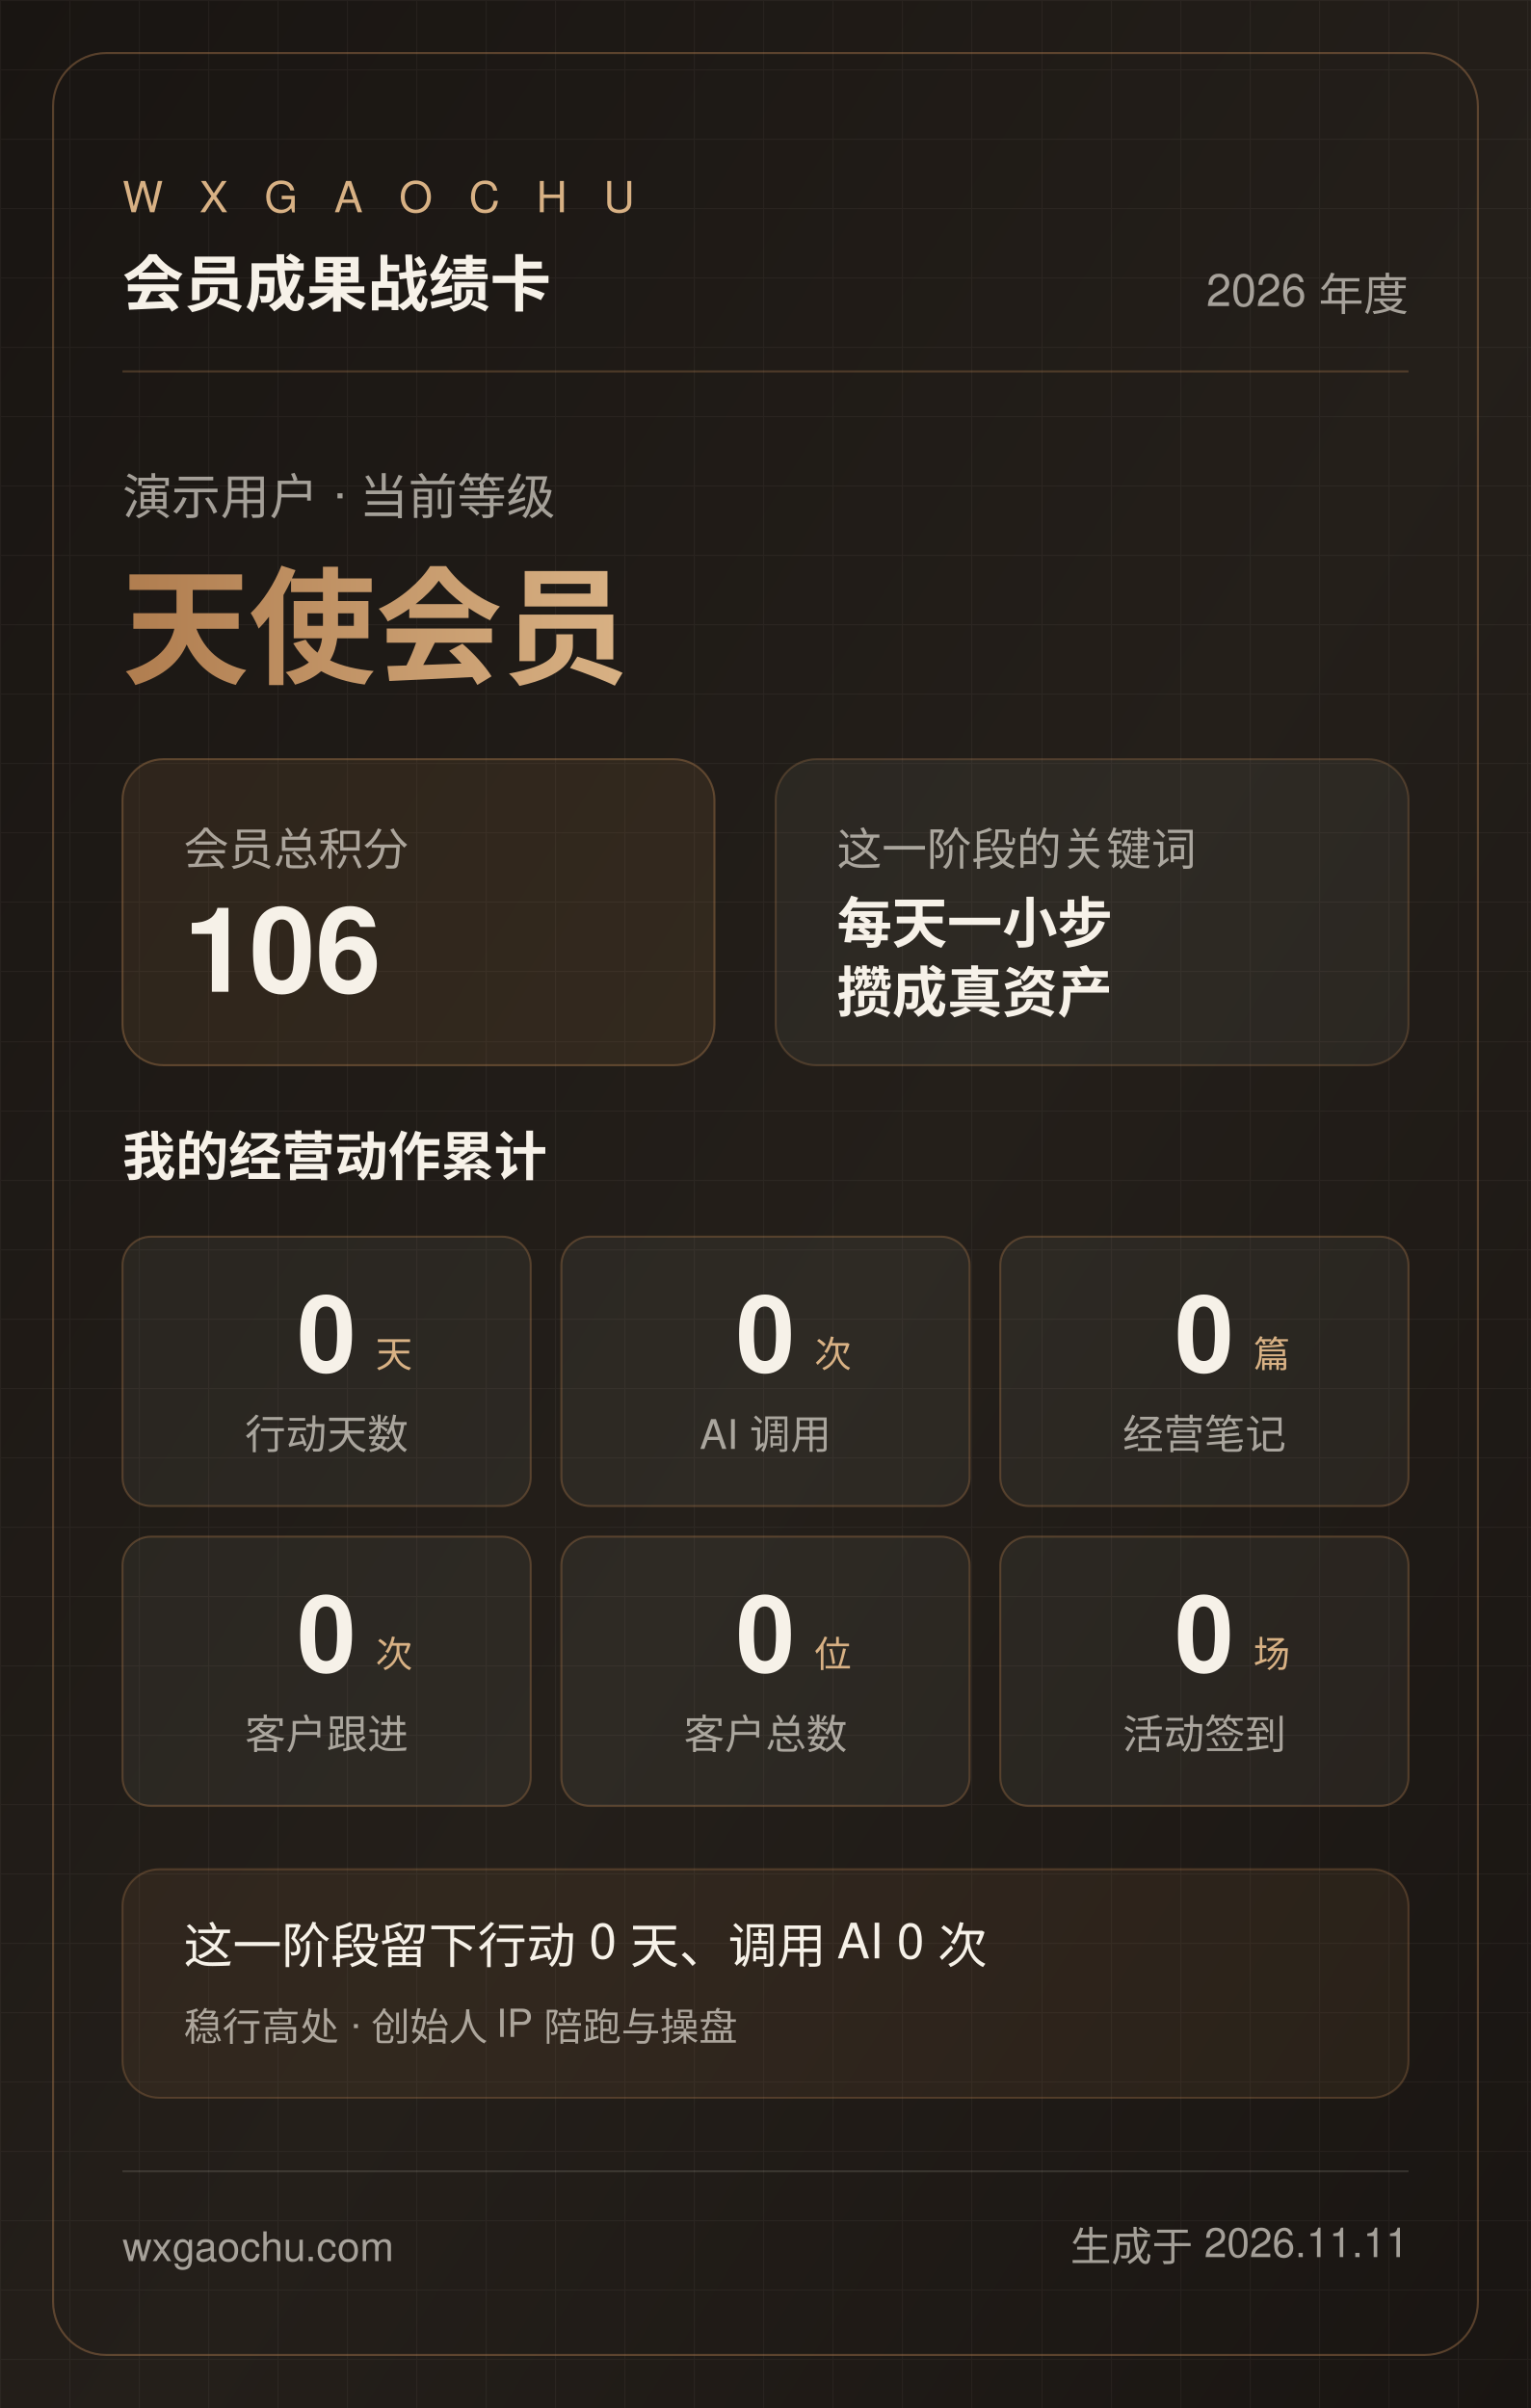
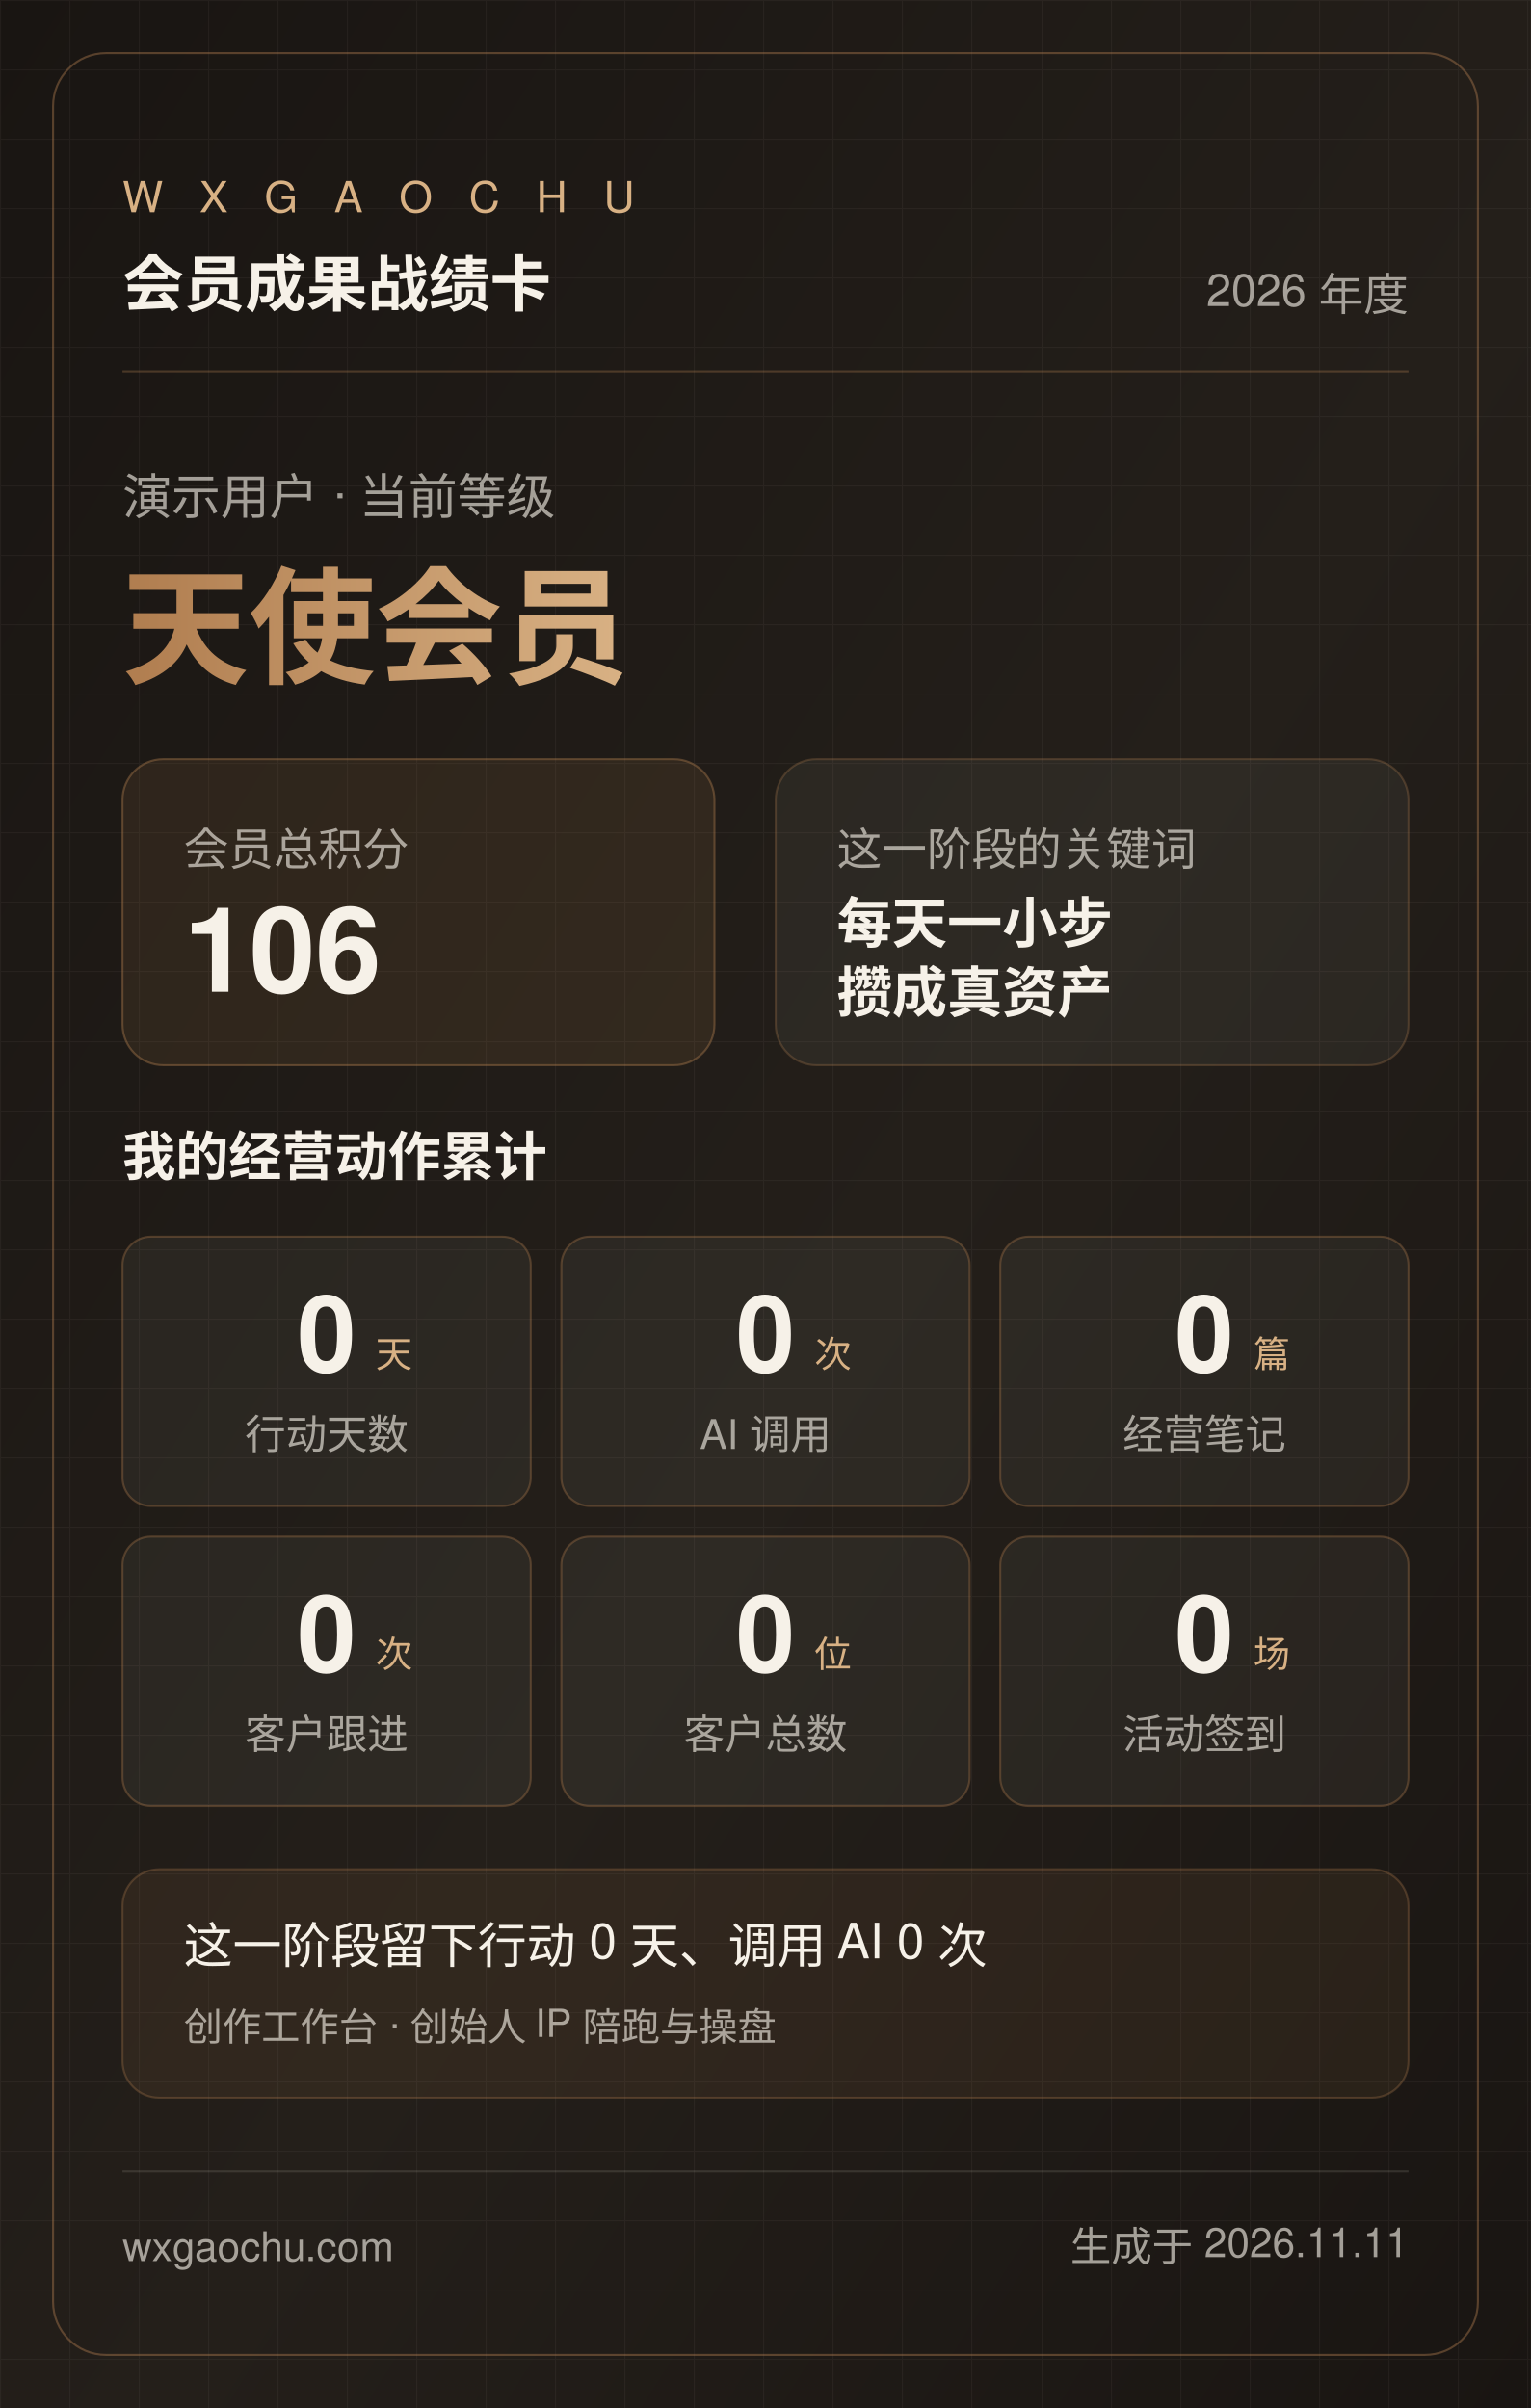
<svg xmlns="http://www.w3.org/2000/svg" width="750" height="1180" viewBox="0 0 750 1180" role="img" aria-label="会员成果战绩卡">
  <defs>
    <linearGradient id="bg" x1="0" y1="0" x2="1" y2="1">
      <stop offset="0%" stop-color="#191512" />
      <stop offset="55%" stop-color="#241f1a" />
      <stop offset="100%" stop-color="#191512" />
    </linearGradient>
    <linearGradient id="gold" x1="0" y1="0" x2="1" y2="0">
      <stop offset="0%" stop-color="#b07d4f" />
      <stop offset="100%" stop-color="#d8b184" />
    </linearGradient>
    <pattern id="grid" width="34" height="34" patternUnits="userSpaceOnUse">
      <path d="M34 0H0V34" fill="none" stroke="rgba(246,241,232,.045)" stroke-width="1" />
    </pattern>
  </defs>
  <rect width="750" height="1180" fill="url(#bg)" />
  <rect width="750" height="1180" fill="url(#grid)" />
  <rect x="26" y="26" width="698" height="1128" rx="26" fill="none" stroke="rgba(176,125,79,.42)" />
  <g font-family="'PingFang SC','Microsoft YaHei',Helvetica,Arial,sans-serif">
    <text x="60" y="104" font-size="21" letter-spacing="6" fill="#d8b184">W X G A O C H U</text>
    <text x="60" y="150" font-size="30" font-weight="700" fill="#f6f1e8">会员成果战绩卡</text>
    <text x="690" y="150" text-anchor="end" font-size="22" fill="rgba(246,241,232,.62)">2026 年度</text>
    <line x1="60" y1="182" x2="690" y2="182" stroke="rgba(176,125,79,.32)" stroke-width="1" />
    <text x="60" y="252" font-size="24" fill="rgba(246,241,232,.62)">演示用户 · 当前等级</text>
    <text x="60" y="330" font-size="62" font-weight="700" fill="url(#gold)">天使会员</text>
    <rect x="60" y="372" width="290" height="150" rx="20" fill="rgba(176,125,79,.12)" stroke="rgba(176,125,79,.4)" />
    <text x="90" y="424" font-size="22" fill="rgba(246,241,232,.62)">会员总积分</text>
    <text x="90" y="486" font-size="58" font-weight="700" fill="#f6f1e8">106</text>
    <rect x="380" y="372" width="310" height="150" rx="20" fill="rgba(246,241,232,.05)" stroke="rgba(176,125,79,.28)" />
    <text x="410" y="424" font-size="22" fill="rgba(246,241,232,.62)">这一阶段的关键词</text>
    <text x="410" y="462" font-size="27" font-weight="700" fill="#f6f1e8">每天一小步</text>
    <text x="410" y="496" font-size="27" font-weight="700" fill="#f6f1e8">攒成真资产</text>
    <text x="60" y="576" font-size="26" font-weight="700" fill="#f6f1e8">我的经营动作累计</text>
    <g>
      <rect x="60" y="606" width="200" height="132" rx="14" fill="rgba(246,241,232,.05)" stroke="rgba(176,125,79,.34)" />
      <text x="160" y="672" text-anchor="middle" font-size="52" font-weight="700" fill="#f6f1e8" font-family="'PingFang SC','Microsoft YaHei',Helvetica,Arial,sans-serif">0</text>
      <text x="184" y="670" text-anchor="start" font-size="18" fill="#d8b184" font-family="'PingFang SC','Microsoft YaHei',Helvetica,Arial,sans-serif">天</text>
      <text x="160" y="710" text-anchor="middle" font-size="20" fill="rgba(246,241,232,.62)" font-family="'PingFang SC','Microsoft YaHei',Helvetica,Arial,sans-serif">行动天数</text>
    </g>
    <g>
      <rect x="275" y="606" width="200" height="132" rx="14" fill="rgba(246,241,232,.05)" stroke="rgba(176,125,79,.34)" />
      <text x="375" y="672" text-anchor="middle" font-size="52" font-weight="700" fill="#f6f1e8" font-family="'PingFang SC','Microsoft YaHei',Helvetica,Arial,sans-serif">0</text>
      <text x="399" y="670" text-anchor="start" font-size="18" fill="#d8b184" font-family="'PingFang SC','Microsoft YaHei',Helvetica,Arial,sans-serif">次</text>
      <text x="375" y="710" text-anchor="middle" font-size="20" fill="rgba(246,241,232,.62)" font-family="'PingFang SC','Microsoft YaHei',Helvetica,Arial,sans-serif">AI 调用</text>
    </g>
    <g>
      <rect x="490" y="606" width="200" height="132" rx="14" fill="rgba(246,241,232,.05)" stroke="rgba(176,125,79,.34)" />
      <text x="590" y="672" text-anchor="middle" font-size="52" font-weight="700" fill="#f6f1e8" font-family="'PingFang SC','Microsoft YaHei',Helvetica,Arial,sans-serif">0</text>
      <text x="614" y="670" text-anchor="start" font-size="18" fill="#d8b184" font-family="'PingFang SC','Microsoft YaHei',Helvetica,Arial,sans-serif">篇</text>
      <text x="590" y="710" text-anchor="middle" font-size="20" fill="rgba(246,241,232,.62)" font-family="'PingFang SC','Microsoft YaHei',Helvetica,Arial,sans-serif">经营笔记</text>
    </g>
    <g>
      <rect x="60" y="753" width="200" height="132" rx="14" fill="rgba(246,241,232,.05)" stroke="rgba(176,125,79,.34)" />
      <text x="160" y="819" text-anchor="middle" font-size="52" font-weight="700" fill="#f6f1e8" font-family="'PingFang SC','Microsoft YaHei',Helvetica,Arial,sans-serif">0</text>
      <text x="184" y="817" text-anchor="start" font-size="18" fill="#d8b184" font-family="'PingFang SC','Microsoft YaHei',Helvetica,Arial,sans-serif">次</text>
      <text x="160" y="857" text-anchor="middle" font-size="20" fill="rgba(246,241,232,.62)" font-family="'PingFang SC','Microsoft YaHei',Helvetica,Arial,sans-serif">客户跟进</text>
    </g>
    <g>
      <rect x="275" y="753" width="200" height="132" rx="14" fill="rgba(246,241,232,.05)" stroke="rgba(176,125,79,.34)" />
      <text x="375" y="819" text-anchor="middle" font-size="52" font-weight="700" fill="#f6f1e8" font-family="'PingFang SC','Microsoft YaHei',Helvetica,Arial,sans-serif">0</text>
      <text x="399" y="817" text-anchor="start" font-size="18" fill="#d8b184" font-family="'PingFang SC','Microsoft YaHei',Helvetica,Arial,sans-serif">位</text>
      <text x="375" y="857" text-anchor="middle" font-size="20" fill="rgba(246,241,232,.62)" font-family="'PingFang SC','Microsoft YaHei',Helvetica,Arial,sans-serif">客户总数</text>
    </g>
    <g>
      <rect x="490" y="753" width="200" height="132" rx="14" fill="rgba(246,241,232,.05)" stroke="rgba(176,125,79,.34)" />
      <text x="590" y="819" text-anchor="middle" font-size="52" font-weight="700" fill="#f6f1e8" font-family="'PingFang SC','Microsoft YaHei',Helvetica,Arial,sans-serif">0</text>
      <text x="614" y="817" text-anchor="start" font-size="18" fill="#d8b184" font-family="'PingFang SC','Microsoft YaHei',Helvetica,Arial,sans-serif">场</text>
      <text x="590" y="857" text-anchor="middle" font-size="20" fill="rgba(246,241,232,.62)" font-family="'PingFang SC','Microsoft YaHei',Helvetica,Arial,sans-serif">活动签到</text>
    </g>
    <rect x="60" y="916" width="630" height="112" rx="18" fill="rgba(176,125,79,.10)" stroke="rgba(176,125,79,.3)" />
    <text x="90" y="962" font-size="24" fill="#f6f1e8">这一阶段留下行动 0 天、调用 AI 0 次</text>
-     <text x="90" y="1000" font-size="19" fill="rgba(246,241,232,.62)">稳行高处 · 创始人 IP 陪跑与操盘</text>
+     <text x="90" y="1000" font-size="19" fill="rgba(246,241,232,.62)">创作工作台 · 创始人 IP 陪跑与操盘</text>
    <line x1="60" y1="1064" x2="690" y2="1064" stroke="rgba(246,241,232,.12)" stroke-width="1" />
    <text x="60" y="1108" font-size="20" fill="rgba(246,241,232,.62)">wxgaochu.com</text>
    <text x="690" y="1108" text-anchor="end" font-size="20" fill="rgba(246,241,232,.62)">生成于 2026.11.11</text>
  </g>
</svg>
